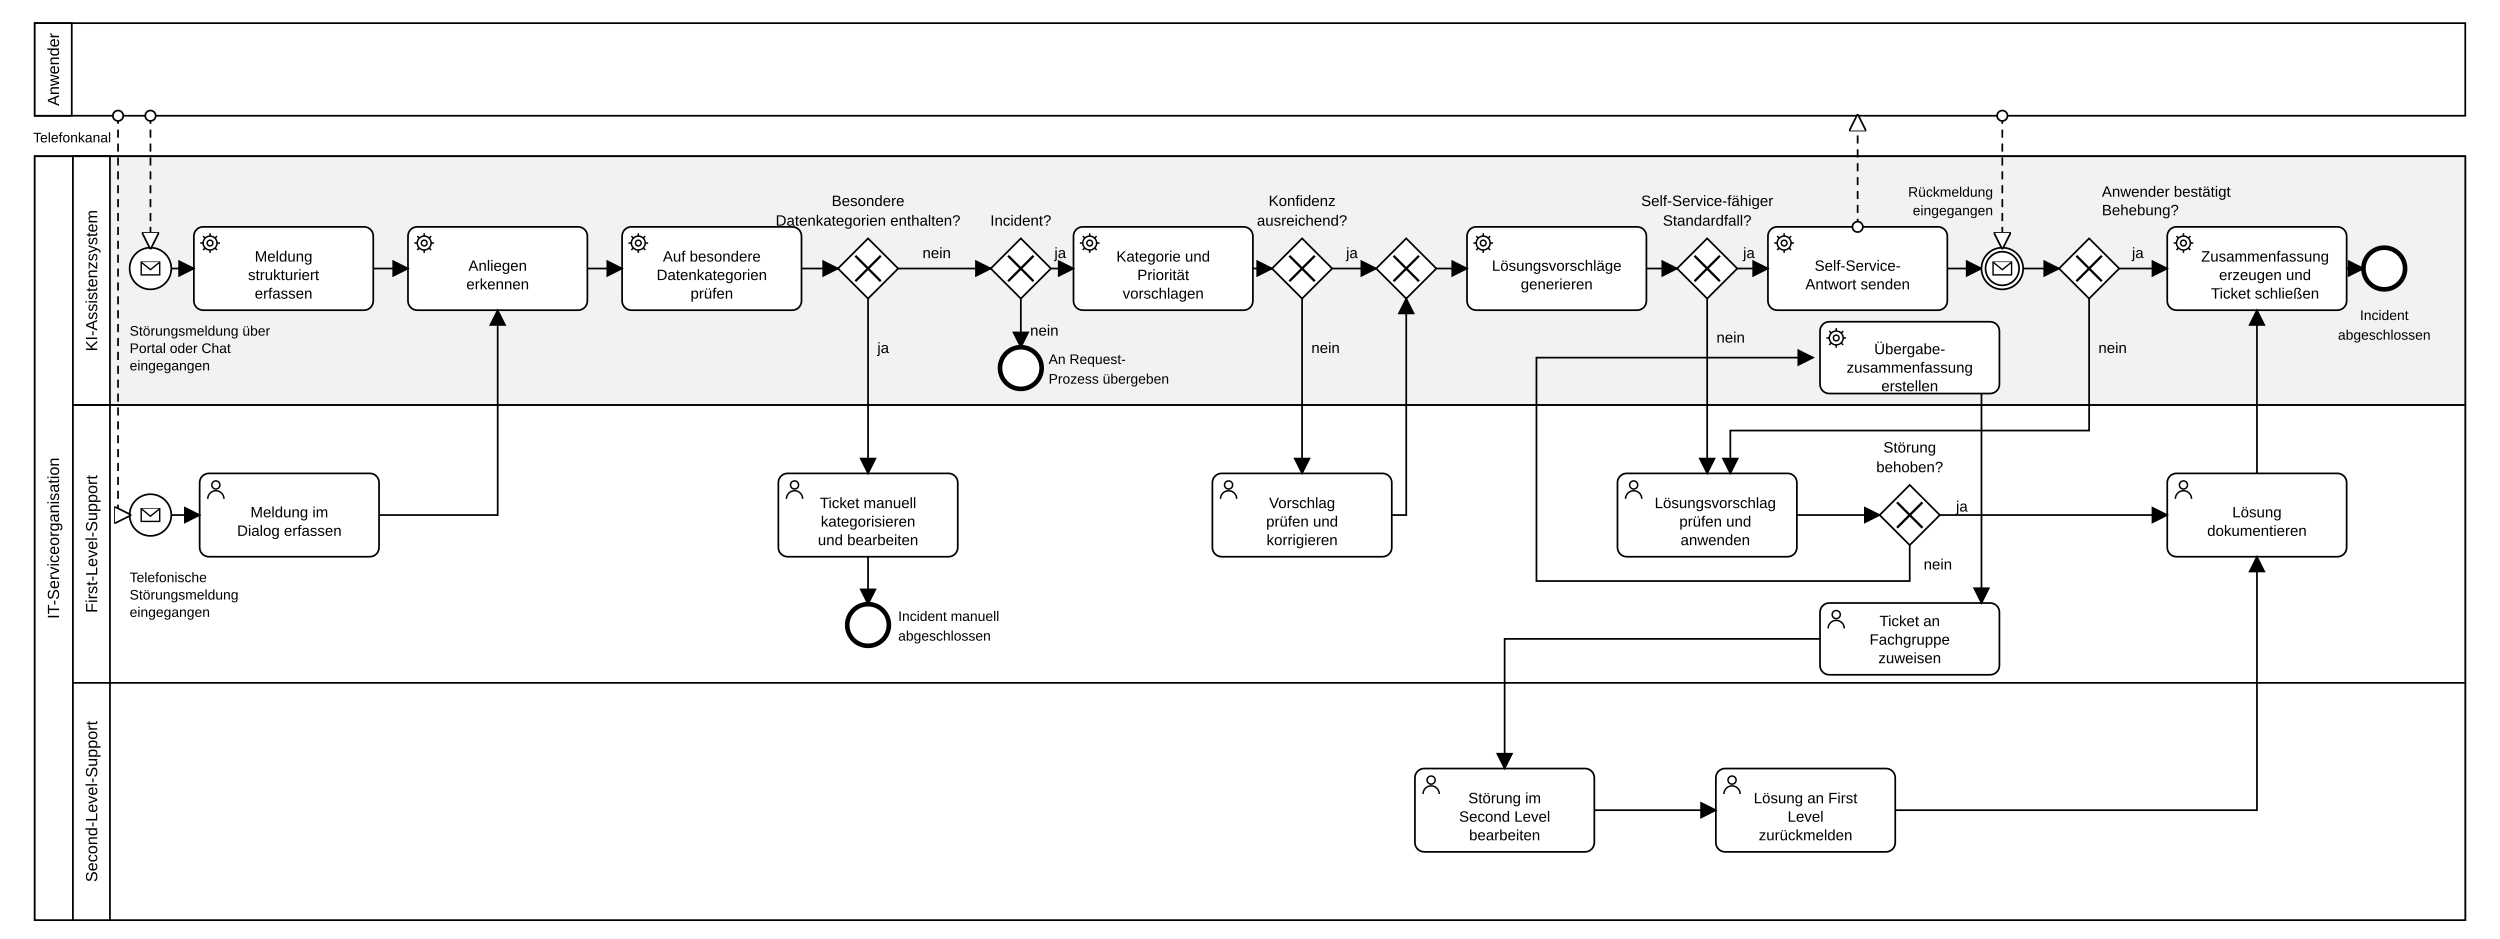
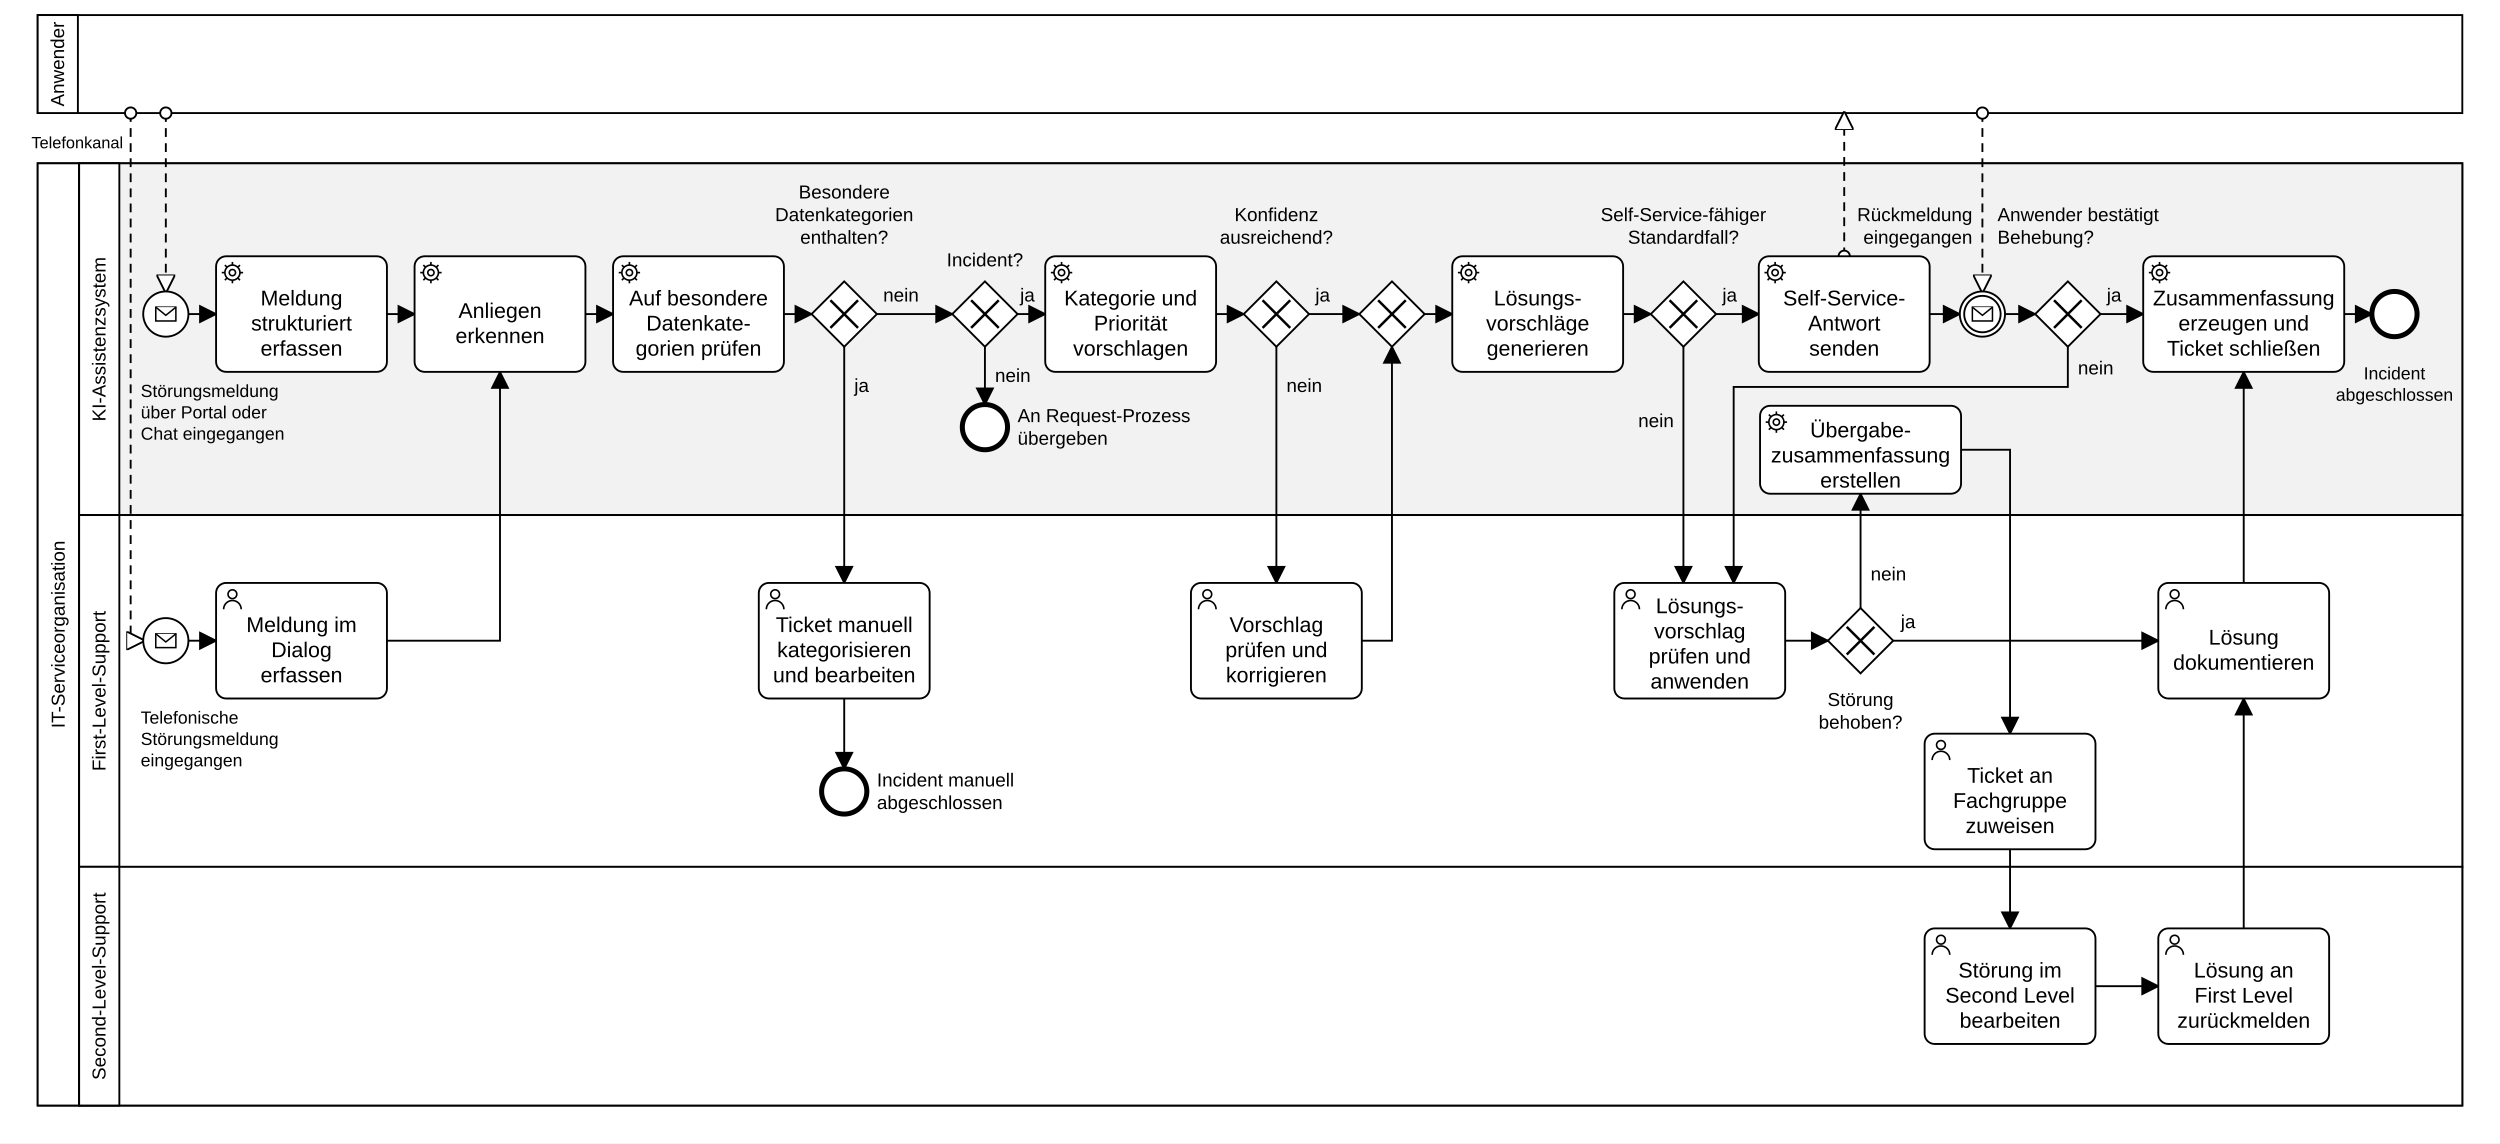
- <svg xmlns="http://www.w3.org/2000/svg" width="2160" height="811" viewBox="0 0 2160 811" font-family="Arial, Helvetica, sans-serif" font-size="14">
-   <rect width="2160" height="860" fill="white" />
+ <svg xmlns="http://www.w3.org/2000/svg" width="1990" height="910" viewBox="0 0 1990 910" font-family="Arial, Helvetica, sans-serif" font-size="14">
+   <rect width="1990" height="910" fill="white" />
  <defs>
    <marker id="arr" markerWidth="10" markerHeight="10" refX="9" refY="5" orient="auto">
      <path d="M0,0 L10,5 L0,10 z" fill="#000" />
    </marker>
    <marker id="arro" markerWidth="10" markerHeight="10" refX="9" refY="5" orient="auto">
      <path d="M0,0 L10,5 L0,10 z" fill="white" stroke="#000" />
    </marker>
    <marker id="dot" markerWidth="8" markerHeight="8" refX="4" refY="4" orient="auto">
      <circle cx="4" cy="4" r="3" fill="white" stroke="#000" />
    </marker>
  </defs>
-   <rect x="30" y="20" width="2100" height="80" rx="0" fill="white" stroke="#000" stroke-width="1.5" />
-   <rect x="30" y="20" width="32" height="80" rx="0" fill="white" stroke="#000" stroke-width="1.5" />
-   <text x="46" y="65.0" text-anchor="middle" font-size="14" style="" transform="rotate(-90 46 60.0)">Anwender</text>
-   <rect x="30" y="135" width="2100" height="660" rx="0" fill="white" stroke="#000" stroke-width="1.5" />
-   <rect x="30" y="135" width="33" height="660" rx="0" fill="white" stroke="#000" stroke-width="1.5" />
-   <text x="46" y="470.0" text-anchor="middle" font-size="14" style="" transform="rotate(-90 46 465.0)">IT-Serviceorganisation</text>
-   <rect x="63" y="135" width="2067" height="215" fill="#f2f2f2" stroke="#000" stroke-width="1.5" />
-   <rect x="63" y="135" width="32" height="215" rx="0" fill="white" stroke="#000" stroke-width="1.5" />
-   <text x="79" y="247.5" text-anchor="middle" font-size="14" style="" transform="rotate(-90 79 242.5)">KI-Assistenzsystem</text>
-   <rect x="63" y="350" width="2067" height="240" fill="white" stroke="#000" stroke-width="1.5" />
-   <rect x="63" y="350" width="32" height="240" rx="0" fill="white" stroke="#000" stroke-width="1.5" />
-   <text x="79" y="475.0" text-anchor="middle" font-size="14" style="" transform="rotate(-90 79 470.0)">First-Level-Support</text>
-   <rect x="63" y="590" width="2067" height="205" fill="white" stroke="#000" stroke-width="1.5" />
-   <rect x="63" y="590" width="32" height="205" rx="0" fill="white" stroke="#000" stroke-width="1.5" />
-   <text x="79" y="697.5" text-anchor="middle" font-size="14" style="" transform="rotate(-90 79 692.5)">Second-Level-Support</text>
-   <rect x="167.5" y="196.0" width="155" height="72" rx="8" fill="white" stroke="#000" stroke-width="1.5" />
-   <g transform="translate(181.5,210.0)" stroke="#000" stroke-width="1.3" fill="white">
-     <circle r="6" />
-     <circle r="2.5" />
-     <line x1="6.0" y1="0.0" x2="8.5" y2="0.0" />
-     <line x1="4.243" y1="4.243" x2="6.01" y2="6.01" />
-     <line x1="7.960769380065197e-06" y1="6" x2="1.127775662175903e-05" y2="8.5" />
-     <line x1="-4.243" y1="4.243" x2="-6.01" y2="6.01" />
-     <line x1="-6" y1="1.592153876011638e-05" x2="-8.5" y2="2.2555513243498205e-05" />
-     <line x1="-4.243" y1="-4.243" x2="-6.01" y2="-6.01" />
-     <line x1="-2.388230814280407e-05" y1="-6" x2="-3.383326986897244e-05" y2="-8.5" />
-     <line x1="4.243" y1="-4.243" x2="6.01" y2="-6.01" />
-   </g>
-   <text x="245" y="226.0" text-anchor="middle" font-size="13" style="">Meldung</text>
-   <text x="245" y="242.0" text-anchor="middle" font-size="13" style="">strukturiert</text>
-   <text x="245" y="258.0" text-anchor="middle" font-size="13" style="">erfassen</text>
-   <rect x="352.5" y="196.0" width="155" height="72" rx="8" fill="white" stroke="#000" stroke-width="1.5" />
-   <g transform="translate(366.5,210.0)" stroke="#000" stroke-width="1.3" fill="white">
-     <circle r="6" />
-     <circle r="2.5" />
-     <line x1="6.0" y1="0.0" x2="8.5" y2="0.0" />
-     <line x1="4.243" y1="4.243" x2="6.01" y2="6.01" />
-     <line x1="7.960769380065197e-06" y1="6" x2="1.127775662175903e-05" y2="8.5" />
-     <line x1="-4.243" y1="4.243" x2="-6.01" y2="6.01" />
-     <line x1="-6" y1="1.592153876011638e-05" x2="-8.5" y2="2.2555513243498205e-05" />
-     <line x1="-4.243" y1="-4.243" x2="-6.01" y2="-6.01" />
-     <line x1="-2.388230814280407e-05" y1="-6" x2="-3.383326986897244e-05" y2="-8.5" />
-     <line x1="4.243" y1="-4.243" x2="6.01" y2="-6.01" />
-   </g>
-   <text x="430" y="234.0" text-anchor="middle" font-size="13" style="">Anliegen</text>
-   <text x="430" y="250.0" text-anchor="middle" font-size="13" style="">erkennen</text>
-   <rect x="537.5" y="196.0" width="155" height="72" rx="8" fill="white" stroke="#000" stroke-width="1.5" />
-   <g transform="translate(551.5,210.0)" stroke="#000" stroke-width="1.3" fill="white">
-     <circle r="6" />
-     <circle r="2.5" />
-     <line x1="6.0" y1="0.0" x2="8.5" y2="0.0" />
-     <line x1="4.243" y1="4.243" x2="6.01" y2="6.01" />
-     <line x1="7.960769380065197e-06" y1="6" x2="1.127775662175903e-05" y2="8.5" />
-     <line x1="-4.243" y1="4.243" x2="-6.01" y2="6.01" />
-     <line x1="-6" y1="1.592153876011638e-05" x2="-8.5" y2="2.2555513243498205e-05" />
-     <line x1="-4.243" y1="-4.243" x2="-6.01" y2="-6.01" />
-     <line x1="-2.388230814280407e-05" y1="-6" x2="-3.383326986897244e-05" y2="-8.5" />
-     <line x1="4.243" y1="-4.243" x2="6.01" y2="-6.01" />
-   </g>
-   <text x="615" y="226.0" text-anchor="middle" font-size="13" style="">Auf besondere</text>
-   <text x="615" y="242.0" text-anchor="middle" font-size="13" style="">Datenkategorien</text>
-   <text x="615" y="258.0" text-anchor="middle" font-size="13" style="">prüfen</text>
-   <rect x="927.5" y="196.0" width="155" height="72" rx="8" fill="white" stroke="#000" stroke-width="1.5" />
-   <g transform="translate(941.5,210.0)" stroke="#000" stroke-width="1.3" fill="white">
-     <circle r="6" />
-     <circle r="2.5" />
-     <line x1="6.0" y1="0.0" x2="8.5" y2="0.0" />
-     <line x1="4.243" y1="4.243" x2="6.01" y2="6.01" />
-     <line x1="7.960769380065197e-06" y1="6" x2="1.127775662175903e-05" y2="8.5" />
-     <line x1="-4.243" y1="4.243" x2="-6.01" y2="6.01" />
-     <line x1="-6" y1="1.592153876011638e-05" x2="-8.5" y2="2.2555513243498205e-05" />
-     <line x1="-4.243" y1="-4.243" x2="-6.01" y2="-6.01" />
-     <line x1="-2.388230814280407e-05" y1="-6" x2="-3.383326986897244e-05" y2="-8.5" />
-     <line x1="4.243" y1="-4.243" x2="6.01" y2="-6.01" />
-   </g>
-   <text x="1005" y="226.0" text-anchor="middle" font-size="13" style="">Kategorie und</text>
-   <text x="1005" y="242.0" text-anchor="middle" font-size="13" style="">Priorität</text>
-   <text x="1005" y="258.0" text-anchor="middle" font-size="13" style="">vorschlagen</text>
-   <rect x="1267.5" y="196.0" width="155" height="72" rx="8" fill="white" stroke="#000" stroke-width="1.5" />
-   <g transform="translate(1281.5,210.0)" stroke="#000" stroke-width="1.3" fill="white">
-     <circle r="6" />
-     <circle r="2.5" />
-     <line x1="6.0" y1="0.0" x2="8.5" y2="0.0" />
-     <line x1="4.243" y1="4.243" x2="6.01" y2="6.01" />
-     <line x1="7.960769380065197e-06" y1="6" x2="1.127775662175903e-05" y2="8.5" />
-     <line x1="-4.243" y1="4.243" x2="-6.01" y2="6.01" />
-     <line x1="-6" y1="1.592153876011638e-05" x2="-8.5" y2="2.2555513243498205e-05" />
-     <line x1="-4.243" y1="-4.243" x2="-6.01" y2="-6.01" />
-     <line x1="-2.388230814280407e-05" y1="-6" x2="-3.383326986897244e-05" y2="-8.5" />
-     <line x1="4.243" y1="-4.243" x2="6.01" y2="-6.01" />
-   </g>
-   <text x="1345" y="234.0" text-anchor="middle" font-size="13" style="">Lösungsvorschläge</text>
-   <text x="1345" y="250.0" text-anchor="middle" font-size="13" style="">generieren</text>
-   <rect x="1527.5" y="196.0" width="155" height="72" rx="8" fill="white" stroke="#000" stroke-width="1.5" />
-   <g transform="translate(1541.5,210.0)" stroke="#000" stroke-width="1.3" fill="white">
-     <circle r="6" />
-     <circle r="2.5" />
-     <line x1="6.0" y1="0.0" x2="8.5" y2="0.0" />
-     <line x1="4.243" y1="4.243" x2="6.01" y2="6.01" />
-     <line x1="7.960769380065197e-06" y1="6" x2="1.127775662175903e-05" y2="8.5" />
-     <line x1="-4.243" y1="4.243" x2="-6.01" y2="6.01" />
-     <line x1="-6" y1="1.592153876011638e-05" x2="-8.5" y2="2.2555513243498205e-05" />
-     <line x1="-4.243" y1="-4.243" x2="-6.01" y2="-6.01" />
-     <line x1="-2.388230814280407e-05" y1="-6" x2="-3.383326986897244e-05" y2="-8.5" />
-     <line x1="4.243" y1="-4.243" x2="6.01" y2="-6.01" />
-   </g>
-   <text x="1605" y="234.0" text-anchor="middle" font-size="13" style="">Self-Service-</text>
-   <text x="1605" y="250.0" text-anchor="middle" font-size="13" style="">Antwort senden</text>
-   <rect x="1872.5" y="196.0" width="155" height="72" rx="8" fill="white" stroke="#000" stroke-width="1.5" />
-   <g transform="translate(1886.5,210.0)" stroke="#000" stroke-width="1.3" fill="white">
-     <circle r="6" />
-     <circle r="2.5" />
-     <line x1="6.0" y1="0.0" x2="8.5" y2="0.0" />
-     <line x1="4.243" y1="4.243" x2="6.01" y2="6.01" />
-     <line x1="7.960769380065197e-06" y1="6" x2="1.127775662175903e-05" y2="8.5" />
-     <line x1="-4.243" y1="4.243" x2="-6.01" y2="6.01" />
-     <line x1="-6" y1="1.592153876011638e-05" x2="-8.5" y2="2.2555513243498205e-05" />
-     <line x1="-4.243" y1="-4.243" x2="-6.01" y2="-6.01" />
-     <line x1="-2.388230814280407e-05" y1="-6" x2="-3.383326986897244e-05" y2="-8.5" />
-     <line x1="4.243" y1="-4.243" x2="6.01" y2="-6.01" />
-   </g>
-   <text x="1957" y="226.0" text-anchor="middle" font-size="13" style="">Zusammenfassung</text>
-   <text x="1957" y="242.0" text-anchor="middle" font-size="13" style="">erzeugen und</text>
-   <text x="1957" y="258.0" text-anchor="middle" font-size="13" style="">Ticket schließen</text>
-   <rect x="172.5" y="409.0" width="155" height="72" rx="8" fill="white" stroke="#000" stroke-width="1.5" />
-   <g transform="translate(186.5,423.0)" stroke="#000" stroke-width="1.3" fill="white">
-     <circle cy="-4" r="3.5" />
-     <path d="M-7,8 a7,7 0 0 1 14,0" />
-   </g>
-   <text x="250" y="447.0" text-anchor="middle" font-size="13" style="">Meldung im</text>
-   <text x="250" y="463.0" text-anchor="middle" font-size="13" style="">Dialog erfassen</text>
-   <rect x="672.5" y="409.0" width="155" height="72" rx="8" fill="white" stroke="#000" stroke-width="1.5" />
-   <g transform="translate(686.5,423.0)" stroke="#000" stroke-width="1.3" fill="white">
-     <circle cy="-4" r="3.5" />
-     <path d="M-7,8 a7,7 0 0 1 14,0" />
-   </g>
-   <text x="750" y="439.0" text-anchor="middle" font-size="13" style="">Ticket manuell</text>
-   <text x="750" y="455.0" text-anchor="middle" font-size="13" style="">kategorisieren</text>
-   <text x="750" y="471.0" text-anchor="middle" font-size="13" style="">und bearbeiten</text>
-   <rect x="1047.5" y="409.0" width="155" height="72" rx="8" fill="white" stroke="#000" stroke-width="1.5" />
-   <g transform="translate(1061.5,423.0)" stroke="#000" stroke-width="1.3" fill="white">
-     <circle cy="-4" r="3.5" />
-     <path d="M-7,8 a7,7 0 0 1 14,0" />
-   </g>
-   <text x="1125" y="439.0" text-anchor="middle" font-size="13" style="">Vorschlag</text>
-   <text x="1125" y="455.0" text-anchor="middle" font-size="13" style="">prüfen und</text>
-   <text x="1125" y="471.0" text-anchor="middle" font-size="13" style="">korrigieren</text>
-   <rect x="1397.5" y="409.0" width="155" height="72" rx="8" fill="white" stroke="#000" stroke-width="1.5" />
-   <g transform="translate(1411.5,423.0)" stroke="#000" stroke-width="1.3" fill="white">
-     <circle cy="-4" r="3.5" />
-     <path d="M-7,8 a7,7 0 0 1 14,0" />
-   </g>
-   <text x="1482" y="439.0" text-anchor="middle" font-size="13" style="">Lösungsvorschlag</text>
-   <text x="1482" y="455.0" text-anchor="middle" font-size="13" style="">prüfen und</text>
-   <text x="1482" y="471.0" text-anchor="middle" font-size="13" style="">anwenden</text>
-   <rect x="1872.5" y="409.0" width="155" height="72" rx="8" fill="white" stroke="#000" stroke-width="1.5" />
-   <g transform="translate(1886.5,423.0)" stroke="#000" stroke-width="1.3" fill="white">
-     <circle cy="-4" r="3.5" />
-     <path d="M-7,8 a7,7 0 0 1 14,0" />
-   </g>
-   <text x="1950" y="447.0" text-anchor="middle" font-size="13" style="">Lösung</text>
-   <text x="1950" y="463.0" text-anchor="middle" font-size="13" style="">dokumentieren</text>
-   <rect x="1572.5" y="521.0" width="155" height="62" rx="8" fill="white" stroke="#000" stroke-width="1.5" />
-   <g transform="translate(1586.5,535.0)" stroke="#000" stroke-width="1.3" fill="white">
-     <circle cy="-4" r="3.5" />
-     <path d="M-7,8 a7,7 0 0 1 14,0" />
-   </g>
-   <text x="1650" y="541.0" text-anchor="middle" font-size="13" style="">Ticket an</text>
-   <text x="1650" y="557.0" text-anchor="middle" font-size="13" style="">Fachgruppe</text>
-   <text x="1650" y="573.0" text-anchor="middle" font-size="13" style="">zuweisen</text>
-   <rect x="1222.5" y="664.0" width="155" height="72" rx="8" fill="white" stroke="#000" stroke-width="1.5" />
-   <g transform="translate(1236.5,678.0)" stroke="#000" stroke-width="1.3" fill="white">
-     <circle cy="-4" r="3.5" />
-     <path d="M-7,8 a7,7 0 0 1 14,0" />
-   </g>
-   <text x="1300" y="694.0" text-anchor="middle" font-size="13" style="">Störung im</text>
-   <text x="1300" y="710.0" text-anchor="middle" font-size="13" style="">Second Level</text>
-   <text x="1300" y="726.0" text-anchor="middle" font-size="13" style="">bearbeiten</text>
-   <rect x="1482.5" y="664.0" width="155" height="72" rx="8" fill="white" stroke="#000" stroke-width="1.5" />
-   <g transform="translate(1496.5,678.0)" stroke="#000" stroke-width="1.3" fill="white">
-     <circle cy="-4" r="3.5" />
-     <path d="M-7,8 a7,7 0 0 1 14,0" />
-   </g>
-   <text x="1560" y="694.0" text-anchor="middle" font-size="13" style="">Lösung an First</text>
-   <text x="1560" y="710.0" text-anchor="middle" font-size="13" style="">Level</text>
-   <text x="1560" y="726.0" text-anchor="middle" font-size="13" style="">zurückmelden</text>
-   <polygon points="750,206.0 776.0,232 750,258.0 724.0,232" fill="white" stroke="#000" stroke-width="1.5" />
-   <path d="M739,221 L761,243 M761,221 L739,243" stroke="#000" stroke-width="2" />
-   <text x="750" y="178.0" text-anchor="middle" font-size="13" style="">Besondere</text>
-   <text x="750" y="195.0" text-anchor="middle" font-size="13" style="">Datenkategorien enthalten?</text>
-   <polygon points="882,206.0 908.0,232 882,258.0 856.0,232" fill="white" stroke="#000" stroke-width="1.5" />
-   <path d="M871,221 L893,243 M893,221 L871,243" stroke="#000" stroke-width="2" />
-   <text x="882" y="195.0" text-anchor="middle" font-size="13" style="">Incident?</text>
-   <polygon points="1125,206.0 1151.0,232 1125,258.0 1099.0,232" fill="white" stroke="#000" stroke-width="1.5" />
-   <path d="M1114,221 L1136,243 M1136,221 L1114,243" stroke="#000" stroke-width="2" />
-   <text x="1125" y="178.0" text-anchor="middle" font-size="13" style="">Konfidenz</text>
-   <text x="1125" y="195.0" text-anchor="middle" font-size="13" style="">ausreichend?</text>
-   <polygon points="1215,206.0 1241.0,232 1215,258.0 1189.0,232" fill="white" stroke="#000" stroke-width="1.5" />
-   <path d="M1204,221 L1226,243 M1226,221 L1204,243" stroke="#000" stroke-width="2" />
-   <polygon points="1475,206.0 1501.0,232 1475,258.0 1449.0,232" fill="white" stroke="#000" stroke-width="1.5" />
-   <path d="M1464,221 L1486,243 M1486,221 L1464,243" stroke="#000" stroke-width="2" />
-   <text x="1475" y="178.0" text-anchor="middle" font-size="13" style="">Self-Service-fähiger</text>
-   <text x="1475" y="195.0" text-anchor="middle" font-size="13" style="">Standardfall?</text>
-   <polygon points="1805,206.0 1831.0,232 1805,258.0 1779.0,232" fill="white" stroke="#000" stroke-width="1.5" />
-   <path d="M1794,221 L1816,243 M1816,221 L1794,243" stroke="#000" stroke-width="2" />
-   <text x="1816" y="170.0" text-anchor="start" font-size="13" style="">Anwender bestätigt</text>
-   <text x="1816" y="186.0" text-anchor="start" font-size="13" style="">Behebung?</text>
-   <polygon points="1650,419.0 1676.0,445 1650,471.0 1624.0,445" fill="white" stroke="#000" stroke-width="1.5" />
-   <path d="M1639,434 L1661,456 M1661,434 L1639,456" stroke="#000" stroke-width="2" />
-   <text x="1650" y="391.0" text-anchor="middle" font-size="13" style="">Störung</text>
-   <text x="1650" y="408.0" text-anchor="middle" font-size="13" style="">behoben?</text>
-   <circle cx="130" cy="232" r="18" fill="white" stroke="#000" stroke-width="1.5" />
-   <g transform="translate(130,232)" stroke="#000" stroke-width="1.2" fill="white">
+   <rect x="30" y="12" width="1930" height="78" fill="white" stroke="#000" stroke-width="1.5" />
+   <rect x="30" y="12" width="32" height="78" fill="white" stroke="#000" stroke-width="1.5" />
+   <text x="46.0" y="56.0" text-anchor="middle" font-size="15" transform="rotate(-90 46.0 51.0)">Anwender</text>
+   <rect x="30" y="130" width="1930" height="750" fill="white" stroke="#000" stroke-width="1.5" />
+   <rect x="30" y="130" width="33" height="750" fill="white" stroke="#000" stroke-width="1.5" />
+   <text x="46.5" y="510.0" text-anchor="middle" font-size="15" transform="rotate(-90 46.5 505.0)">IT-Serviceorganisation</text>
+   <rect x="63" y="130" width="1897" height="280" fill="#f2f2f2" stroke="#000" stroke-width="1.5" />
+   <rect x="63" y="130" width="32" height="280" fill="white" stroke="#000" stroke-width="1.5" />
+   <text x="79.0" y="275.0" text-anchor="middle" font-size="15" transform="rotate(-90 79.0 270.0)">KI-Assistenzsystem</text>
+   <rect x="63" y="410" width="1897" height="280" fill="white" stroke="#000" stroke-width="1.5" />
+   <rect x="63" y="410" width="32" height="280" fill="white" stroke="#000" stroke-width="1.5" />
+   <text x="79.0" y="555.0" text-anchor="middle" font-size="15" transform="rotate(-90 79.0 550.0)">First-Level-Support</text>
+   <rect x="63" y="690" width="1897" height="190" fill="white" stroke="#000" stroke-width="1.5" />
+   <rect x="63" y="690" width="32" height="190" fill="white" stroke="#000" stroke-width="1.5" />
+   <text x="79.0" y="790.0" text-anchor="middle" font-size="15" transform="rotate(-90 79.0 785.0)">Second-Level-Support</text>
+   <path d="M150,250 L172,250" fill="none" stroke="#000" stroke-width="1.5" marker-end="url(#arr)" />
+   <path d="M308,250 L330,250" fill="none" stroke="#000" stroke-width="1.5" marker-end="url(#arr)" />
+   <path d="M466,250 L488,250" fill="none" stroke="#000" stroke-width="1.5" marker-end="url(#arr)" />
+   <path d="M624,250 L646,250" fill="none" stroke="#000" stroke-width="1.5" marker-end="url(#arr)" />
+   <path d="M698,250 L758,250" fill="none" stroke="#000" stroke-width="1.5" marker-end="url(#arr)" />
+   <path d="M672,276 L672,464.0" fill="none" stroke="#000" stroke-width="1.5" marker-end="url(#arr)" />
+   <path d="M810,250 L832,250" fill="none" stroke="#000" stroke-width="1.5" marker-end="url(#arr)" />
+   <path d="M784,276 L784,322" fill="none" stroke="#000" stroke-width="1.5" marker-end="url(#arr)" />
+   <path d="M968,250 L990,250" fill="none" stroke="#000" stroke-width="1.5" marker-end="url(#arr)" />
+   <path d="M1042,250 L1082,250" fill="none" stroke="#000" stroke-width="1.5" marker-end="url(#arr)" />
+   <path d="M1016,276 L1016,464.0" fill="none" stroke="#000" stroke-width="1.5" marker-end="url(#arr)" />
+   <path d="M1084,510 L1108,510 L1108,276" fill="none" stroke="#000" stroke-width="1.5" marker-end="url(#arr)" />
+   <path d="M1134,250 L1156,250" fill="none" stroke="#000" stroke-width="1.5" marker-end="url(#arr)" />
+   <path d="M1292,250 L1314,250" fill="none" stroke="#000" stroke-width="1.5" marker-end="url(#arr)" />
+   <path d="M1366,250 L1400,250" fill="none" stroke="#000" stroke-width="1.5" marker-end="url(#arr)" />
+   <path d="M1340,276 L1340,464.0" fill="none" stroke="#000" stroke-width="1.5" marker-end="url(#arr)" />
+   <path d="M1536,250 L1560,250" fill="none" stroke="#000" stroke-width="1.5" marker-end="url(#arr)" />
+   <path d="M1596,250 L1620,250" fill="none" stroke="#000" stroke-width="1.5" marker-end="url(#arr)" />
+   <path d="M1672,250 L1706,250" fill="none" stroke="#000" stroke-width="1.5" marker-end="url(#arr)" />
+   <path d="M1646,276 L1646,308 L1380,308 L1380,464.0" fill="none" stroke="#000" stroke-width="1.5" marker-end="url(#arr)" />
+   <path d="M1866,250 L1888,250" fill="none" stroke="#000" stroke-width="1.5" marker-end="url(#arr)" />
+   <path d="M1421,510 L1455,510" fill="none" stroke="#000" stroke-width="1.5" marker-end="url(#arr)" />
+   <path d="M1507,510 L1718,510" fill="none" stroke="#000" stroke-width="1.5" marker-end="url(#arr)" />
+   <path d="M1481,484 L1481,393" fill="none" stroke="#000" stroke-width="1.5" marker-end="url(#arr)" />
+   <path d="M1561,358 L1600,358 L1600,584.0" fill="none" stroke="#000" stroke-width="1.5" marker-end="url(#arr)" />
+   <path d="M1600,676.0 L1600,739.0" fill="none" stroke="#000" stroke-width="1.5" marker-end="url(#arr)" />
+   <path d="M1668,785 L1718,785" fill="none" stroke="#000" stroke-width="1.5" marker-end="url(#arr)" />
+   <path d="M1786,739.0 L1786,556.0" fill="none" stroke="#000" stroke-width="1.5" marker-end="url(#arr)" />
+   <path d="M1786,464.0 L1786,296.0" fill="none" stroke="#000" stroke-width="1.5" marker-end="url(#arr)" />
+   <path d="M150,510 L172,510" fill="none" stroke="#000" stroke-width="1.5" marker-end="url(#arr)" />
+   <path d="M308,510 L398,510 L398,296.0" fill="none" stroke="#000" stroke-width="1.5" marker-end="url(#arr)" />
+   <path d="M672,556.0 L672,612" fill="none" stroke="#000" stroke-width="1.5" marker-end="url(#arr)" />
+   <path d="M132,90 L132,232" fill="none" stroke="#000" stroke-width="1.5" stroke-dasharray="7,5" marker-end="url(#arro)" marker-start="url(#dot)" />
+   <path d="M104,90 L104,510 L114,510" fill="none" stroke="#000" stroke-width="1.5" stroke-dasharray="7,5" marker-end="url(#arro)" marker-start="url(#dot)" />
+   <path d="M1468,204.0 L1468,90" fill="none" stroke="#000" stroke-width="1.5" stroke-dasharray="7,5" marker-end="url(#arro)" marker-start="url(#dot)" />
+   <path d="M1578,90 L1578,232" fill="none" stroke="#000" stroke-width="1.5" stroke-dasharray="7,5" marker-end="url(#arro)" marker-start="url(#dot)" />
+   <circle cx="132" cy="250" r="18" fill="white" stroke="#000" stroke-width="1.5" />
+   <g transform="translate(132,250)" stroke="#000" stroke-width="1.2" fill="white">
    <rect x="-8" y="-5.5" width="16" height="11" />
    <path d="M-8,-5.5 L0,1 L8,-5.5" />
  </g>
-   <text x="112" y="290.0" text-anchor="start" font-size="12" style="">Störungsmeldung über</text>
-   <text x="112" y="305.0" text-anchor="start" font-size="12" style="">Portal oder Chat</text>
-   <text x="112" y="320.0" text-anchor="start" font-size="12" style="">eingegangen</text>
-   <circle cx="130" cy="445" r="18" fill="white" stroke="#000" stroke-width="1.5" />
-   <g transform="translate(130,445)" stroke="#000" stroke-width="1.2" fill="white">
+   <rect x="172.0" y="204.0" width="136" height="92" rx="8" fill="white" stroke="#000" stroke-width="1.5" />
+   <g transform="translate(185.0,217.0)" stroke="#000" stroke-width="1.3" fill="white">
+     <circle r="6" />
+     <circle r="2.5" />
+     <line x1="6" y1="0" x2="8.5" y2="0" />
+     <line x1="4.24" y1="4.24" x2="6.01" y2="6.01" />
+     <line x1="0" y1="6" x2="0" y2="8.5" />
+     <line x1="-4.24" y1="4.24" x2="-6.01" y2="6.01" />
+     <line x1="-6" y1="0" x2="-8.5" y2="0" />
+     <line x1="-4.24" y1="-4.24" x2="-6.01" y2="-6.01" />
+     <line x1="0" y1="-6" x2="0" y2="-8.5" />
+     <line x1="4.24" y1="-4.24" x2="6.01" y2="-6.01" />
+   </g>
+   <text x="240" y="243.1" text-anchor="middle" font-size="17">Meldung</text>
+   <text x="240" y="263.1" text-anchor="middle" font-size="17">strukturiert</text>
+   <text x="240" y="283.1" text-anchor="middle" font-size="17">erfassen</text>
+   <rect x="330.0" y="204.0" width="136" height="92" rx="8" fill="white" stroke="#000" stroke-width="1.5" />
+   <g transform="translate(343.0,217.0)" stroke="#000" stroke-width="1.3" fill="white">
+     <circle r="6" />
+     <circle r="2.5" />
+     <line x1="6" y1="0" x2="8.5" y2="0" />
+     <line x1="4.24" y1="4.24" x2="6.01" y2="6.01" />
+     <line x1="0" y1="6" x2="0" y2="8.5" />
+     <line x1="-4.24" y1="4.24" x2="-6.01" y2="6.01" />
+     <line x1="-6" y1="0" x2="-8.5" y2="0" />
+     <line x1="-4.24" y1="-4.24" x2="-6.01" y2="-6.01" />
+     <line x1="0" y1="-6" x2="0" y2="-8.5" />
+     <line x1="4.24" y1="-4.24" x2="6.01" y2="-6.01" />
+   </g>
+   <text x="398" y="253.1" text-anchor="middle" font-size="17">Anliegen</text>
+   <text x="398" y="273.1" text-anchor="middle" font-size="17">erkennen</text>
+   <rect x="488.0" y="204.0" width="136" height="92" rx="8" fill="white" stroke="#000" stroke-width="1.5" />
+   <g transform="translate(501.0,217.0)" stroke="#000" stroke-width="1.3" fill="white">
+     <circle r="6" />
+     <circle r="2.5" />
+     <line x1="6" y1="0" x2="8.5" y2="0" />
+     <line x1="4.24" y1="4.24" x2="6.01" y2="6.01" />
+     <line x1="0" y1="6" x2="0" y2="8.5" />
+     <line x1="-4.24" y1="4.24" x2="-6.01" y2="6.01" />
+     <line x1="-6" y1="0" x2="-8.5" y2="0" />
+     <line x1="-4.24" y1="-4.24" x2="-6.01" y2="-6.01" />
+     <line x1="0" y1="-6" x2="0" y2="-8.5" />
+     <line x1="4.24" y1="-4.24" x2="6.01" y2="-6.01" />
+   </g>
+   <text x="556" y="243.1" text-anchor="middle" font-size="17">Auf besondere</text>
+   <text x="556" y="263.1" text-anchor="middle" font-size="17">Datenkate-</text>
+   <text x="556" y="283.1" text-anchor="middle" font-size="17">gorien prüfen</text>
+   <polygon points="672,224 698,250 672,276 646,250" fill="white" stroke="#000" stroke-width="1.5" />
+   <path d="M661,239 L683,261 M683,239 L661,261" stroke="#000" stroke-width="2" />
+   <polygon points="784,224 810,250 784,276 758,250" fill="white" stroke="#000" stroke-width="1.5" />
+   <path d="M773,239 L795,261 M795,239 L773,261" stroke="#000" stroke-width="2" />
+   <circle cx="784" cy="340" r="18" fill="white" stroke="#000" stroke-width="4" />
+   <rect x="832.0" y="204.0" width="136" height="92" rx="8" fill="white" stroke="#000" stroke-width="1.5" />
+   <g transform="translate(845.0,217.0)" stroke="#000" stroke-width="1.3" fill="white">
+     <circle r="6" />
+     <circle r="2.5" />
+     <line x1="6" y1="0" x2="8.5" y2="0" />
+     <line x1="4.24" y1="4.24" x2="6.01" y2="6.01" />
+     <line x1="0" y1="6" x2="0" y2="8.5" />
+     <line x1="-4.24" y1="4.24" x2="-6.01" y2="6.01" />
+     <line x1="-6" y1="0" x2="-8.5" y2="0" />
+     <line x1="-4.24" y1="-4.24" x2="-6.01" y2="-6.01" />
+     <line x1="0" y1="-6" x2="0" y2="-8.5" />
+     <line x1="4.24" y1="-4.24" x2="6.01" y2="-6.01" />
+   </g>
+   <text x="900" y="243.1" text-anchor="middle" font-size="17">Kategorie und</text>
+   <text x="900" y="263.1" text-anchor="middle" font-size="17">Priorität</text>
+   <text x="900" y="283.1" text-anchor="middle" font-size="17">vorschlagen</text>
+   <polygon points="1016,224 1042,250 1016,276 990,250" fill="white" stroke="#000" stroke-width="1.5" />
+   <path d="M1005,239 L1027,261 M1027,239 L1005,261" stroke="#000" stroke-width="2" />
+   <polygon points="1108,224 1134,250 1108,276 1082,250" fill="white" stroke="#000" stroke-width="1.5" />
+   <path d="M1097,239 L1119,261 M1119,239 L1097,261" stroke="#000" stroke-width="2" />
+   <rect x="1156.0" y="204.0" width="136" height="92" rx="8" fill="white" stroke="#000" stroke-width="1.5" />
+   <g transform="translate(1169.0,217.0)" stroke="#000" stroke-width="1.3" fill="white">
+     <circle r="6" />
+     <circle r="2.5" />
+     <line x1="6" y1="0" x2="8.5" y2="0" />
+     <line x1="4.24" y1="4.24" x2="6.01" y2="6.01" />
+     <line x1="0" y1="6" x2="0" y2="8.5" />
+     <line x1="-4.24" y1="4.24" x2="-6.01" y2="6.01" />
+     <line x1="-6" y1="0" x2="-8.5" y2="0" />
+     <line x1="-4.24" y1="-4.24" x2="-6.01" y2="-6.01" />
+     <line x1="0" y1="-6" x2="0" y2="-8.5" />
+     <line x1="4.24" y1="-4.24" x2="6.01" y2="-6.01" />
+   </g>
+   <text x="1224" y="243.1" text-anchor="middle" font-size="17">Lösungs-</text>
+   <text x="1224" y="263.1" text-anchor="middle" font-size="17">vorschläge</text>
+   <text x="1224" y="283.1" text-anchor="middle" font-size="17">generieren</text>
+   <polygon points="1340,224 1366,250 1340,276 1314,250" fill="white" stroke="#000" stroke-width="1.5" />
+   <path d="M1329,239 L1351,261 M1351,239 L1329,261" stroke="#000" stroke-width="2" />
+   <rect x="1400.0" y="204.0" width="136" height="92" rx="8" fill="white" stroke="#000" stroke-width="1.5" />
+   <g transform="translate(1413.0,217.0)" stroke="#000" stroke-width="1.3" fill="white">
+     <circle r="6" />
+     <circle r="2.5" />
+     <line x1="6" y1="0" x2="8.5" y2="0" />
+     <line x1="4.24" y1="4.24" x2="6.01" y2="6.01" />
+     <line x1="0" y1="6" x2="0" y2="8.5" />
+     <line x1="-4.24" y1="4.24" x2="-6.01" y2="6.01" />
+     <line x1="-6" y1="0" x2="-8.5" y2="0" />
+     <line x1="-4.24" y1="-4.24" x2="-6.01" y2="-6.01" />
+     <line x1="0" y1="-6" x2="0" y2="-8.5" />
+     <line x1="4.24" y1="-4.24" x2="6.01" y2="-6.01" />
+   </g>
+   <text x="1468" y="243.1" text-anchor="middle" font-size="17">Self-Service-</text>
+   <text x="1468" y="263.1" text-anchor="middle" font-size="17">Antwort</text>
+   <text x="1468" y="283.1" text-anchor="middle" font-size="17">senden</text>
+   <circle cx="1578" cy="250" r="18" fill="white" stroke="#000" stroke-width="1.5" />
+   <circle cx="1578" cy="250" r="14.5" fill="white" stroke="#000" stroke-width="1.5" />
+   <g transform="translate(1578,250)" stroke="#000" stroke-width="1.2" fill="white">
    <rect x="-8" y="-5.5" width="16" height="11" />
    <path d="M-8,-5.5 L0,1 L8,-5.5" />
  </g>
-   <text x="112" y="503.0" text-anchor="start" font-size="12" style="">Telefonische</text>
-   <text x="112" y="518.0" text-anchor="start" font-size="12" style="">Störungsmeldung</text>
-   <text x="112" y="533.0" text-anchor="start" font-size="12" style="">eingegangen</text>
-   <circle cx="2060" cy="232" r="18" fill="white" stroke="#000" stroke-width="4" />
-   <text x="2060" y="276.5" text-anchor="middle" font-size="12" style="">Incident</text>
-   <text x="2060" y="293.5" text-anchor="middle" font-size="12" style="">abgeschlossen</text>
-   <circle cx="882" cy="318" r="18" fill="white" stroke="#000" stroke-width="4" />
-   <text x="906" y="314.5" text-anchor="start" font-size="12" style="">An Request-</text>
-   <text x="906" y="331.5" text-anchor="start" font-size="12" style="">Prozess übergeben</text>
-   <path d="M148,232 L167.5,232" fill="none" stroke="#000" stroke-width="1.5" marker-end="url(#arr)" />
-   <path d="M322.5,232 L352.5,232" fill="none" stroke="#000" stroke-width="1.5" marker-end="url(#arr)" />
-   <path d="M507.5,232 L537.5,232" fill="none" stroke="#000" stroke-width="1.5" marker-end="url(#arr)" />
-   <path d="M692.5,232 L724.0,232" fill="none" stroke="#000" stroke-width="1.5" marker-end="url(#arr)" />
-   <path d="M776.0,232 L856.0,232" fill="none" stroke="#000" stroke-width="1.5" marker-end="url(#arr)" />
-   <text x="797" y="223.0" text-anchor="start" font-size="13" style="">nein</text>
-   <path d="M750,258.0 L750,409.0" fill="none" stroke="#000" stroke-width="1.5" marker-end="url(#arr)" />
-   <text x="758" y="305.0" text-anchor="start" font-size="13" style="">ja</text>
-   <path d="M908.0,232 L927.5,232" fill="none" stroke="#000" stroke-width="1.5" marker-end="url(#arr)" />
-   <text x="911" y="223.0" text-anchor="start" font-size="13" style="">ja</text>
-   <path d="M882,258.0 L882,300" fill="none" stroke="#000" stroke-width="1.5" marker-end="url(#arr)" />
-   <text x="890" y="290.0" text-anchor="start" font-size="13" style="">nein</text>
-   <path d="M1082.5,232 L1099.0,232" fill="none" stroke="#000" stroke-width="1.5" marker-end="url(#arr)" />
-   <path d="M1151.0,232 L1189.0,232" fill="none" stroke="#000" stroke-width="1.5" marker-end="url(#arr)" />
-   <text x="1163" y="223.0" text-anchor="start" font-size="13" style="">ja</text>
-   <path d="M1125,258.0 L1125,409.0" fill="none" stroke="#000" stroke-width="1.5" marker-end="url(#arr)" />
-   <text x="1133" y="305.0" text-anchor="start" font-size="13" style="">nein</text>
-   <path d="M1202.5,445 L1215,445 L1215,258.0" fill="none" stroke="#000" stroke-width="1.5" marker-end="url(#arr)" />
-   <path d="M1241.0,232 L1267.5,232" fill="none" stroke="#000" stroke-width="1.5" marker-end="url(#arr)" />
-   <path d="M1422.5,232 L1449.0,232" fill="none" stroke="#000" stroke-width="1.5" marker-end="url(#arr)" />
-   <path d="M1501.0,232 L1527.5,232" fill="none" stroke="#000" stroke-width="1.5" marker-end="url(#arr)" />
-   <text x="1506" y="223.0" text-anchor="start" font-size="13" style="">ja</text>
-   <path d="M1475,258.0 L1475,409.0" fill="none" stroke="#000" stroke-width="1.5" marker-end="url(#arr)" />
-   <text x="1483" y="296.0" text-anchor="start" font-size="13" style="">nein</text>
-   <path d="M1682.5,232 L1712,232" fill="none" stroke="#000" stroke-width="1.5" marker-end="url(#arr)" />
-   <path d="M1748,232 L1779.0,232" fill="none" stroke="#000" stroke-width="1.5" marker-end="url(#arr)" />
-   <circle cx="1730" cy="232" r="18" fill="white" stroke="#000" stroke-width="1.5" />
-   <circle cx="1730" cy="232" r="14.5" fill="white" stroke="#000" stroke-width="1.5" />
-   <g transform="translate(1730,232)" stroke="#000" stroke-width="1.2" fill="white">
+   <polygon points="1646,224 1672,250 1646,276 1620,250" fill="white" stroke="#000" stroke-width="1.5" />
+   <path d="M1635,239 L1657,261 M1657,239 L1635,261" stroke="#000" stroke-width="2" />
+   <rect x="1706.0" y="204.0" width="160" height="92" rx="8" fill="white" stroke="#000" stroke-width="1.5" />
+   <g transform="translate(1719.0,217.0)" stroke="#000" stroke-width="1.3" fill="white">
+     <circle r="6" />
+     <circle r="2.5" />
+     <line x1="6" y1="0" x2="8.5" y2="0" />
+     <line x1="4.24" y1="4.24" x2="6.01" y2="6.01" />
+     <line x1="0" y1="6" x2="0" y2="8.5" />
+     <line x1="-4.24" y1="4.24" x2="-6.01" y2="6.01" />
+     <line x1="-6" y1="0" x2="-8.5" y2="0" />
+     <line x1="-4.24" y1="-4.24" x2="-6.01" y2="-6.01" />
+     <line x1="0" y1="-6" x2="0" y2="-8.5" />
+     <line x1="4.24" y1="-4.24" x2="6.01" y2="-6.01" />
+   </g>
+   <text x="1786" y="243.1" text-anchor="middle" font-size="17">Zusammenfassung</text>
+   <text x="1786" y="263.1" text-anchor="middle" font-size="17">erzeugen und</text>
+   <text x="1786" y="283.1" text-anchor="middle" font-size="17">Ticket schließen</text>
+   <circle cx="1906" cy="250" r="18" fill="white" stroke="#000" stroke-width="4" />
+   <rect x="1401.0" y="323.0" width="160" height="70" rx="8" fill="white" stroke="#000" stroke-width="1.5" />
+   <g transform="translate(1414.0,336.0)" stroke="#000" stroke-width="1.3" fill="white">
+     <circle r="6" />
+     <circle r="2.5" />
+     <line x1="6" y1="0" x2="8.5" y2="0" />
+     <line x1="4.24" y1="4.24" x2="6.01" y2="6.01" />
+     <line x1="0" y1="6" x2="0" y2="8.5" />
+     <line x1="-4.24" y1="4.24" x2="-6.01" y2="6.01" />
+     <line x1="-6" y1="0" x2="-8.5" y2="0" />
+     <line x1="-4.24" y1="-4.24" x2="-6.01" y2="-6.01" />
+     <line x1="0" y1="-6" x2="0" y2="-8.5" />
+     <line x1="4.24" y1="-4.24" x2="6.01" y2="-6.01" />
+   </g>
+   <text x="1481" y="348.1" text-anchor="middle" font-size="17">Übergabe-</text>
+   <text x="1481" y="368.1" text-anchor="middle" font-size="17">zusammenfassung</text>
+   <text x="1481" y="388.1" text-anchor="middle" font-size="17">erstellen</text>
+   <circle cx="132" cy="510" r="18" fill="white" stroke="#000" stroke-width="1.5" />
+   <g transform="translate(132,510)" stroke="#000" stroke-width="1.2" fill="white">
    <rect x="-8" y="-5.5" width="16" height="11" />
    <path d="M-8,-5.5 L0,1 L8,-5.5" />
  </g>
-   <text x="1722" y="170.0" text-anchor="end" font-size="12" style="">Rückmeldung</text>
-   <text x="1722" y="186.0" text-anchor="end" font-size="12" style="">eingegangen</text>
-   <path d="M1831.0,232 L1872.5,232" fill="none" stroke="#000" stroke-width="1.5" marker-end="url(#arr)" />
-   <text x="1842" y="223.0" text-anchor="start" font-size="13" style="">ja</text>
-   <path d="M1805,258.0 L1805,372 L1495,372 L1495,409.0" fill="none" stroke="#000" stroke-width="1.5" marker-end="url(#arr)" />
-   <text x="1813" y="305.0" text-anchor="start" font-size="13" style="">nein</text>
-   <path d="M2027.5,232 L2042,232" fill="none" stroke="#000" stroke-width="1.5" marker-end="url(#arr)" />
-   <path d="M1552.5,445 L1624.0,445" fill="none" stroke="#000" stroke-width="1.5" marker-end="url(#arr)" />
-   <path d="M1676.0,445 L1872.5,445" fill="none" stroke="#000" stroke-width="1.5" marker-end="url(#arr)" />
-   <text x="1690" y="442.0" text-anchor="start" font-size="13" style="">ja</text>
-   <path d="M1650,471.0 L1650,502 L1327.5,502 L1327.5,309 L1566.5,309" fill="none" stroke="#000" stroke-width="1.5" marker-end="url(#arr)" />
-   <path d="M1712,340 L1712,521" fill="none" stroke="#000" stroke-width="1.5" marker-end="url(#arr)" />
-   <rect x="1572.5" y="278.0" width="155" height="62" rx="8" fill="white" stroke="#000" stroke-width="1.5" />
-   <g transform="translate(1586.5,292.0)" stroke="#000" stroke-width="1.3" fill="white">
-     <circle r="6" />
-     <circle r="2.5" />
-     <line x1="6.0" y1="0.0" x2="8.5" y2="0.0" />
-     <line x1="4.243" y1="4.243" x2="6.01" y2="6.01" />
-     <line x1="7.960769380065197e-06" y1="6" x2="1.127775662175903e-05" y2="8.5" />
-     <line x1="-4.243" y1="4.243" x2="-6.01" y2="6.01" />
-     <line x1="-6" y1="1.592153876011638e-05" x2="-8.5" y2="2.2555513243498205e-05" />
-     <line x1="-4.243" y1="-4.243" x2="-6.01" y2="-6.01" />
-     <line x1="-2.388230814280407e-05" y1="-6" x2="-3.383326986897244e-05" y2="-8.5" />
-     <line x1="4.243" y1="-4.243" x2="6.01" y2="-6.01" />
-   </g>
-   <text x="1650.0" y="306.0" text-anchor="middle" font-size="13">Übergabe-</text>
-   <text x="1650.0" y="322.0" text-anchor="middle" font-size="13">zusammenfassung</text>
-   <text x="1650.0" y="338.0" text-anchor="middle" font-size="13">erstellen</text>
-   <text x="1662" y="492.0" text-anchor="start" font-size="13" style="">nein</text>
-   <path d="M1572.5,552 L1300,552 L1300,664.0" fill="none" stroke="#000" stroke-width="1.5" marker-end="url(#arr)" />
-   <path d="M1377.5,700 L1482.5,700" fill="none" stroke="#000" stroke-width="1.5" marker-end="url(#arr)" />
-   <path d="M1637.5,700 L1950,700 L1950,481.0" fill="none" stroke="#000" stroke-width="1.5" marker-end="url(#arr)" />
-   <path d="M1950,409.0 L1950,268.0" fill="none" stroke="#000" stroke-width="1.5" marker-end="url(#arr)" />
-   <path d="M148,445 L172.5,445" fill="none" stroke="#000" stroke-width="1.5" marker-end="url(#arr)" />
-   <path d="M327.5,445 L430,445 L430,268.0" fill="none" stroke="#000" stroke-width="1.5" marker-end="url(#arr)" />
-   <path d="M750,481.0 L750,522" fill="none" stroke="#000" stroke-width="1.5" marker-end="url(#arr)" />
-   <circle cx="750" cy="540" r="18" fill="white" stroke="#000" stroke-width="4" />
-   <text x="776" y="536.5" text-anchor="start" font-size="12" style="">Incident manuell</text>
-   <text x="776" y="553.5" text-anchor="start" font-size="12" style="">abgeschlossen</text>
-   <path d="M130,100 L130,214" fill="none" stroke="#000" stroke-width="1.5" stroke-dasharray="7,5" marker-end="url(#arro)" marker-start="url(#dot)" />
-   <path d="M102,100 L102,445 L112,445" fill="none" stroke="#000" stroke-width="1.5" stroke-dasharray="7,5" marker-end="url(#arro)" marker-start="url(#dot)" />
-   <path d="M1605,196.0 L1605,100" fill="none" stroke="#000" stroke-width="1.5" stroke-dasharray="7,5" marker-end="url(#arro)" marker-start="url(#dot)" />
-   <path d="M1730,100 L1730,214" fill="none" stroke="#000" stroke-width="1.5" stroke-dasharray="7,5" marker-end="url(#arro)" marker-start="url(#dot)" />
-   <text x="96" y="123.0" text-anchor="end" font-size="12" style="">Telefonkanal</text>
+   <rect x="172.0" y="464.0" width="136" height="92" rx="8" fill="white" stroke="#000" stroke-width="1.5" />
+   <g transform="translate(185.0,477.0)" stroke="#000" stroke-width="1.3" fill="white">
+     <circle cy="-4" r="3.5" />
+     <path d="M-7,8 a7,7 0 0 1 14,0" />
+   </g>
+   <text x="240" y="503.1" text-anchor="middle" font-size="17">Meldung im</text>
+   <text x="240" y="523.1" text-anchor="middle" font-size="17">Dialog</text>
+   <text x="240" y="543.1" text-anchor="middle" font-size="17">erfassen</text>
+   <rect x="604.0" y="464.0" width="136" height="92" rx="8" fill="white" stroke="#000" stroke-width="1.5" />
+   <g transform="translate(617.0,477.0)" stroke="#000" stroke-width="1.3" fill="white">
+     <circle cy="-4" r="3.5" />
+     <path d="M-7,8 a7,7 0 0 1 14,0" />
+   </g>
+   <text x="672" y="503.1" text-anchor="middle" font-size="17">Ticket manuell</text>
+   <text x="672" y="523.1" text-anchor="middle" font-size="17">kategorisieren</text>
+   <text x="672" y="543.1" text-anchor="middle" font-size="17">und bearbeiten</text>
+   <circle cx="672" cy="630" r="18" fill="white" stroke="#000" stroke-width="4" />
+   <rect x="948.0" y="464.0" width="136" height="92" rx="8" fill="white" stroke="#000" stroke-width="1.5" />
+   <g transform="translate(961.0,477.0)" stroke="#000" stroke-width="1.3" fill="white">
+     <circle cy="-4" r="3.5" />
+     <path d="M-7,8 a7,7 0 0 1 14,0" />
+   </g>
+   <text x="1016" y="503.1" text-anchor="middle" font-size="17">Vorschlag</text>
+   <text x="1016" y="523.1" text-anchor="middle" font-size="17">prüfen und</text>
+   <text x="1016" y="543.1" text-anchor="middle" font-size="17">korrigieren</text>
+   <rect x="1285.0" y="464.0" width="136" height="92" rx="8" fill="white" stroke="#000" stroke-width="1.5" />
+   <g transform="translate(1298.0,477.0)" stroke="#000" stroke-width="1.3" fill="white">
+     <circle cy="-4" r="3.5" />
+     <path d="M-7,8 a7,7 0 0 1 14,0" />
+   </g>
+   <text x="1353" y="488.1" text-anchor="middle" font-size="17">Lösungs-</text>
+   <text x="1353" y="508.1" text-anchor="middle" font-size="17">vorschlag</text>
+   <text x="1353" y="528.1" text-anchor="middle" font-size="17">prüfen und</text>
+   <text x="1353" y="548.1" text-anchor="middle" font-size="17">anwenden</text>
+   <polygon points="1481,484 1507,510 1481,536 1455,510" fill="white" stroke="#000" stroke-width="1.5" />
+   <path d="M1470,499 L1492,521 M1492,499 L1470,521" stroke="#000" stroke-width="2" />
+   <rect x="1718.0" y="464.0" width="136" height="92" rx="8" fill="white" stroke="#000" stroke-width="1.5" />
+   <g transform="translate(1731.0,477.0)" stroke="#000" stroke-width="1.3" fill="white">
+     <circle cy="-4" r="3.5" />
+     <path d="M-7,8 a7,7 0 0 1 14,0" />
+   </g>
+   <text x="1786" y="513.1" text-anchor="middle" font-size="17">Lösung</text>
+   <text x="1786" y="533.1" text-anchor="middle" font-size="17">dokumentieren</text>
+   <rect x="1532.0" y="584.0" width="136" height="92" rx="8" fill="white" stroke="#000" stroke-width="1.5" />
+   <g transform="translate(1545.0,597.0)" stroke="#000" stroke-width="1.3" fill="white">
+     <circle cy="-4" r="3.5" />
+     <path d="M-7,8 a7,7 0 0 1 14,0" />
+   </g>
+   <text x="1600" y="623.1" text-anchor="middle" font-size="17">Ticket an</text>
+   <text x="1600" y="643.1" text-anchor="middle" font-size="17">Fachgruppe</text>
+   <text x="1600" y="663.1" text-anchor="middle" font-size="17">zuweisen</text>
+   <rect x="1532.0" y="739.0" width="136" height="92" rx="8" fill="white" stroke="#000" stroke-width="1.5" />
+   <g transform="translate(1545.0,752.0)" stroke="#000" stroke-width="1.3" fill="white">
+     <circle cy="-4" r="3.5" />
+     <path d="M-7,8 a7,7 0 0 1 14,0" />
+   </g>
+   <text x="1600" y="778.1" text-anchor="middle" font-size="17">Störung im</text>
+   <text x="1600" y="798.1" text-anchor="middle" font-size="17">Second Level</text>
+   <text x="1600" y="818.1" text-anchor="middle" font-size="17">bearbeiten</text>
+   <rect x="1718.0" y="739.0" width="136" height="92" rx="8" fill="white" stroke="#000" stroke-width="1.5" />
+   <g transform="translate(1731.0,752.0)" stroke="#000" stroke-width="1.3" fill="white">
+     <circle cy="-4" r="3.5" />
+     <path d="M-7,8 a7,7 0 0 1 14,0" />
+   </g>
+   <text x="1786" y="778.1" text-anchor="middle" font-size="17">Lösung an</text>
+   <text x="1786" y="798.1" text-anchor="middle" font-size="17">First Level</text>
+   <text x="1786" y="818.1" text-anchor="middle" font-size="17">zurückmelden</text>
+   <text x="672" y="158" text-anchor="middle" font-size="15">Besondere</text>
+   <text x="672" y="176" text-anchor="middle" font-size="15">Datenkategorien</text>
+   <text x="672" y="194" text-anchor="middle" font-size="15">enthalten?</text>
+   <text x="784" y="212" text-anchor="middle" font-size="15">Incident?</text>
+   <text x="1016" y="176" text-anchor="middle" font-size="15">Konfidenz</text>
+   <text x="1016" y="194" text-anchor="middle" font-size="15">ausreichend?</text>
+   <text x="1340" y="176" text-anchor="middle" font-size="15">Self-Service-fähiger</text>
+   <text x="1340" y="194" text-anchor="middle" font-size="15">Standardfall?</text>
+   <text x="1570" y="176" text-anchor="end" font-size="15">Rückmeldung</text>
+   <text x="1570" y="194" text-anchor="end" font-size="15">eingegangen</text>
+   <text x="1590" y="176" text-anchor="start" font-size="15">Anwender bestätigt</text>
+   <text x="1590" y="194" text-anchor="start" font-size="15">Behebung?</text>
+   <text x="1481" y="562" text-anchor="middle" font-size="15">Störung</text>
+   <text x="1481" y="580" text-anchor="middle" font-size="15">behoben?</text>
+   <text x="112" y="316" text-anchor="start" font-size="14">Störungsmeldung</text>
+   <text x="112" y="333" text-anchor="start" font-size="14">über Portal oder</text>
+   <text x="112" y="350" text-anchor="start" font-size="14">Chat eingegangen</text>
+   <text x="112" y="576" text-anchor="start" font-size="14">Telefonische</text>
+   <text x="112" y="593" text-anchor="start" font-size="14">Störungsmeldung</text>
+   <text x="112" y="610" text-anchor="start" font-size="14">eingegangen</text>
+   <text x="1906" y="302" text-anchor="middle" font-size="14">Incident</text>
+   <text x="1906" y="319" text-anchor="middle" font-size="14">abgeschlossen</text>
+   <text x="810" y="336" text-anchor="start" font-size="15">An Request-Prozess</text>
+   <text x="810" y="354" text-anchor="start" font-size="15">übergeben</text>
+   <text x="698" y="626" text-anchor="start" font-size="15">Incident manuell</text>
+   <text x="698" y="644" text-anchor="start" font-size="15">abgeschlossen</text>
+   <text x="98" y="118" text-anchor="end" font-size="13">Telefonkanal</text>
+   <text x="703" y="240" text-anchor="start" font-size="15">nein</text>
+   <text x="680" y="312" text-anchor="start" font-size="15">ja</text>
+   <text x="812" y="240" text-anchor="start" font-size="15">ja</text>
+   <text x="792" y="304" text-anchor="start" font-size="15">nein</text>
+   <text x="1047" y="240" text-anchor="start" font-size="15">ja</text>
+   <text x="1024" y="312" text-anchor="start" font-size="15">nein</text>
+   <text x="1371" y="240" text-anchor="start" font-size="15">ja</text>
+   <text x="1304" y="340" text-anchor="start" font-size="15">nein</text>
+   <text x="1677" y="240" text-anchor="start" font-size="15">ja</text>
+   <text x="1654" y="298" text-anchor="start" font-size="15">nein</text>
+   <text x="1513" y="500" text-anchor="start" font-size="15">ja</text>
+   <text x="1489" y="462" text-anchor="start" font-size="15">nein</text>
</svg>
